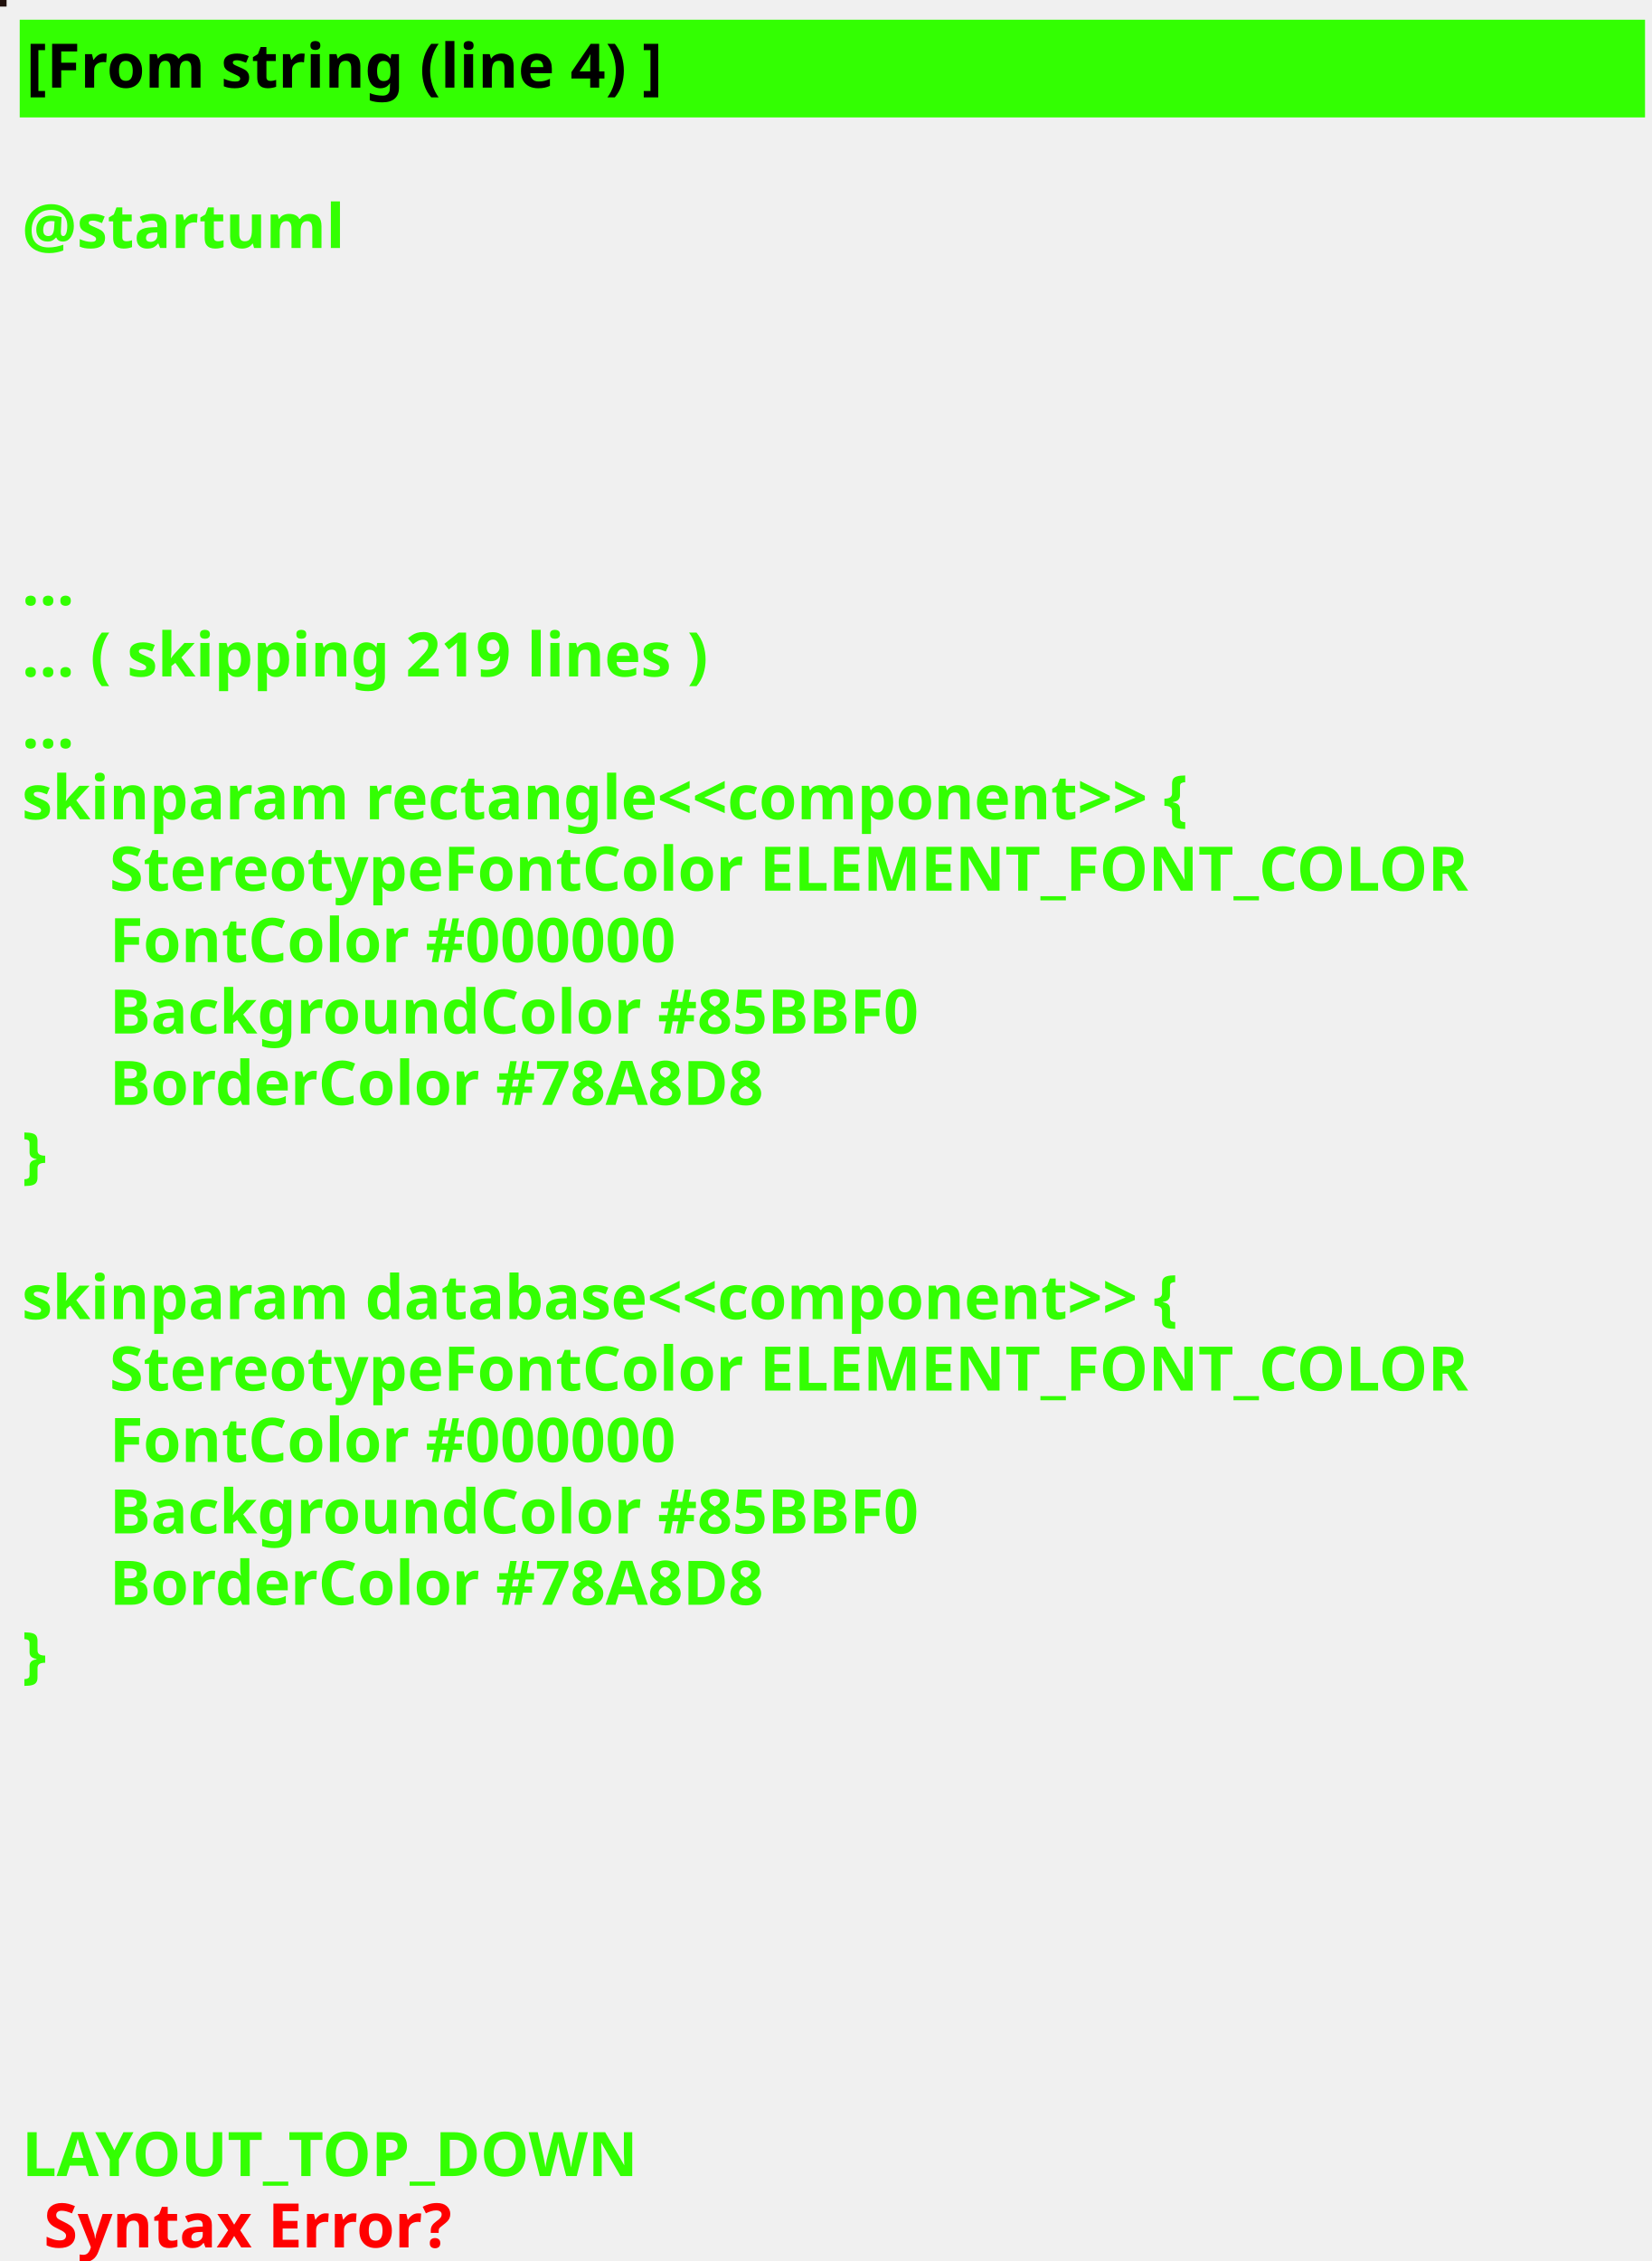
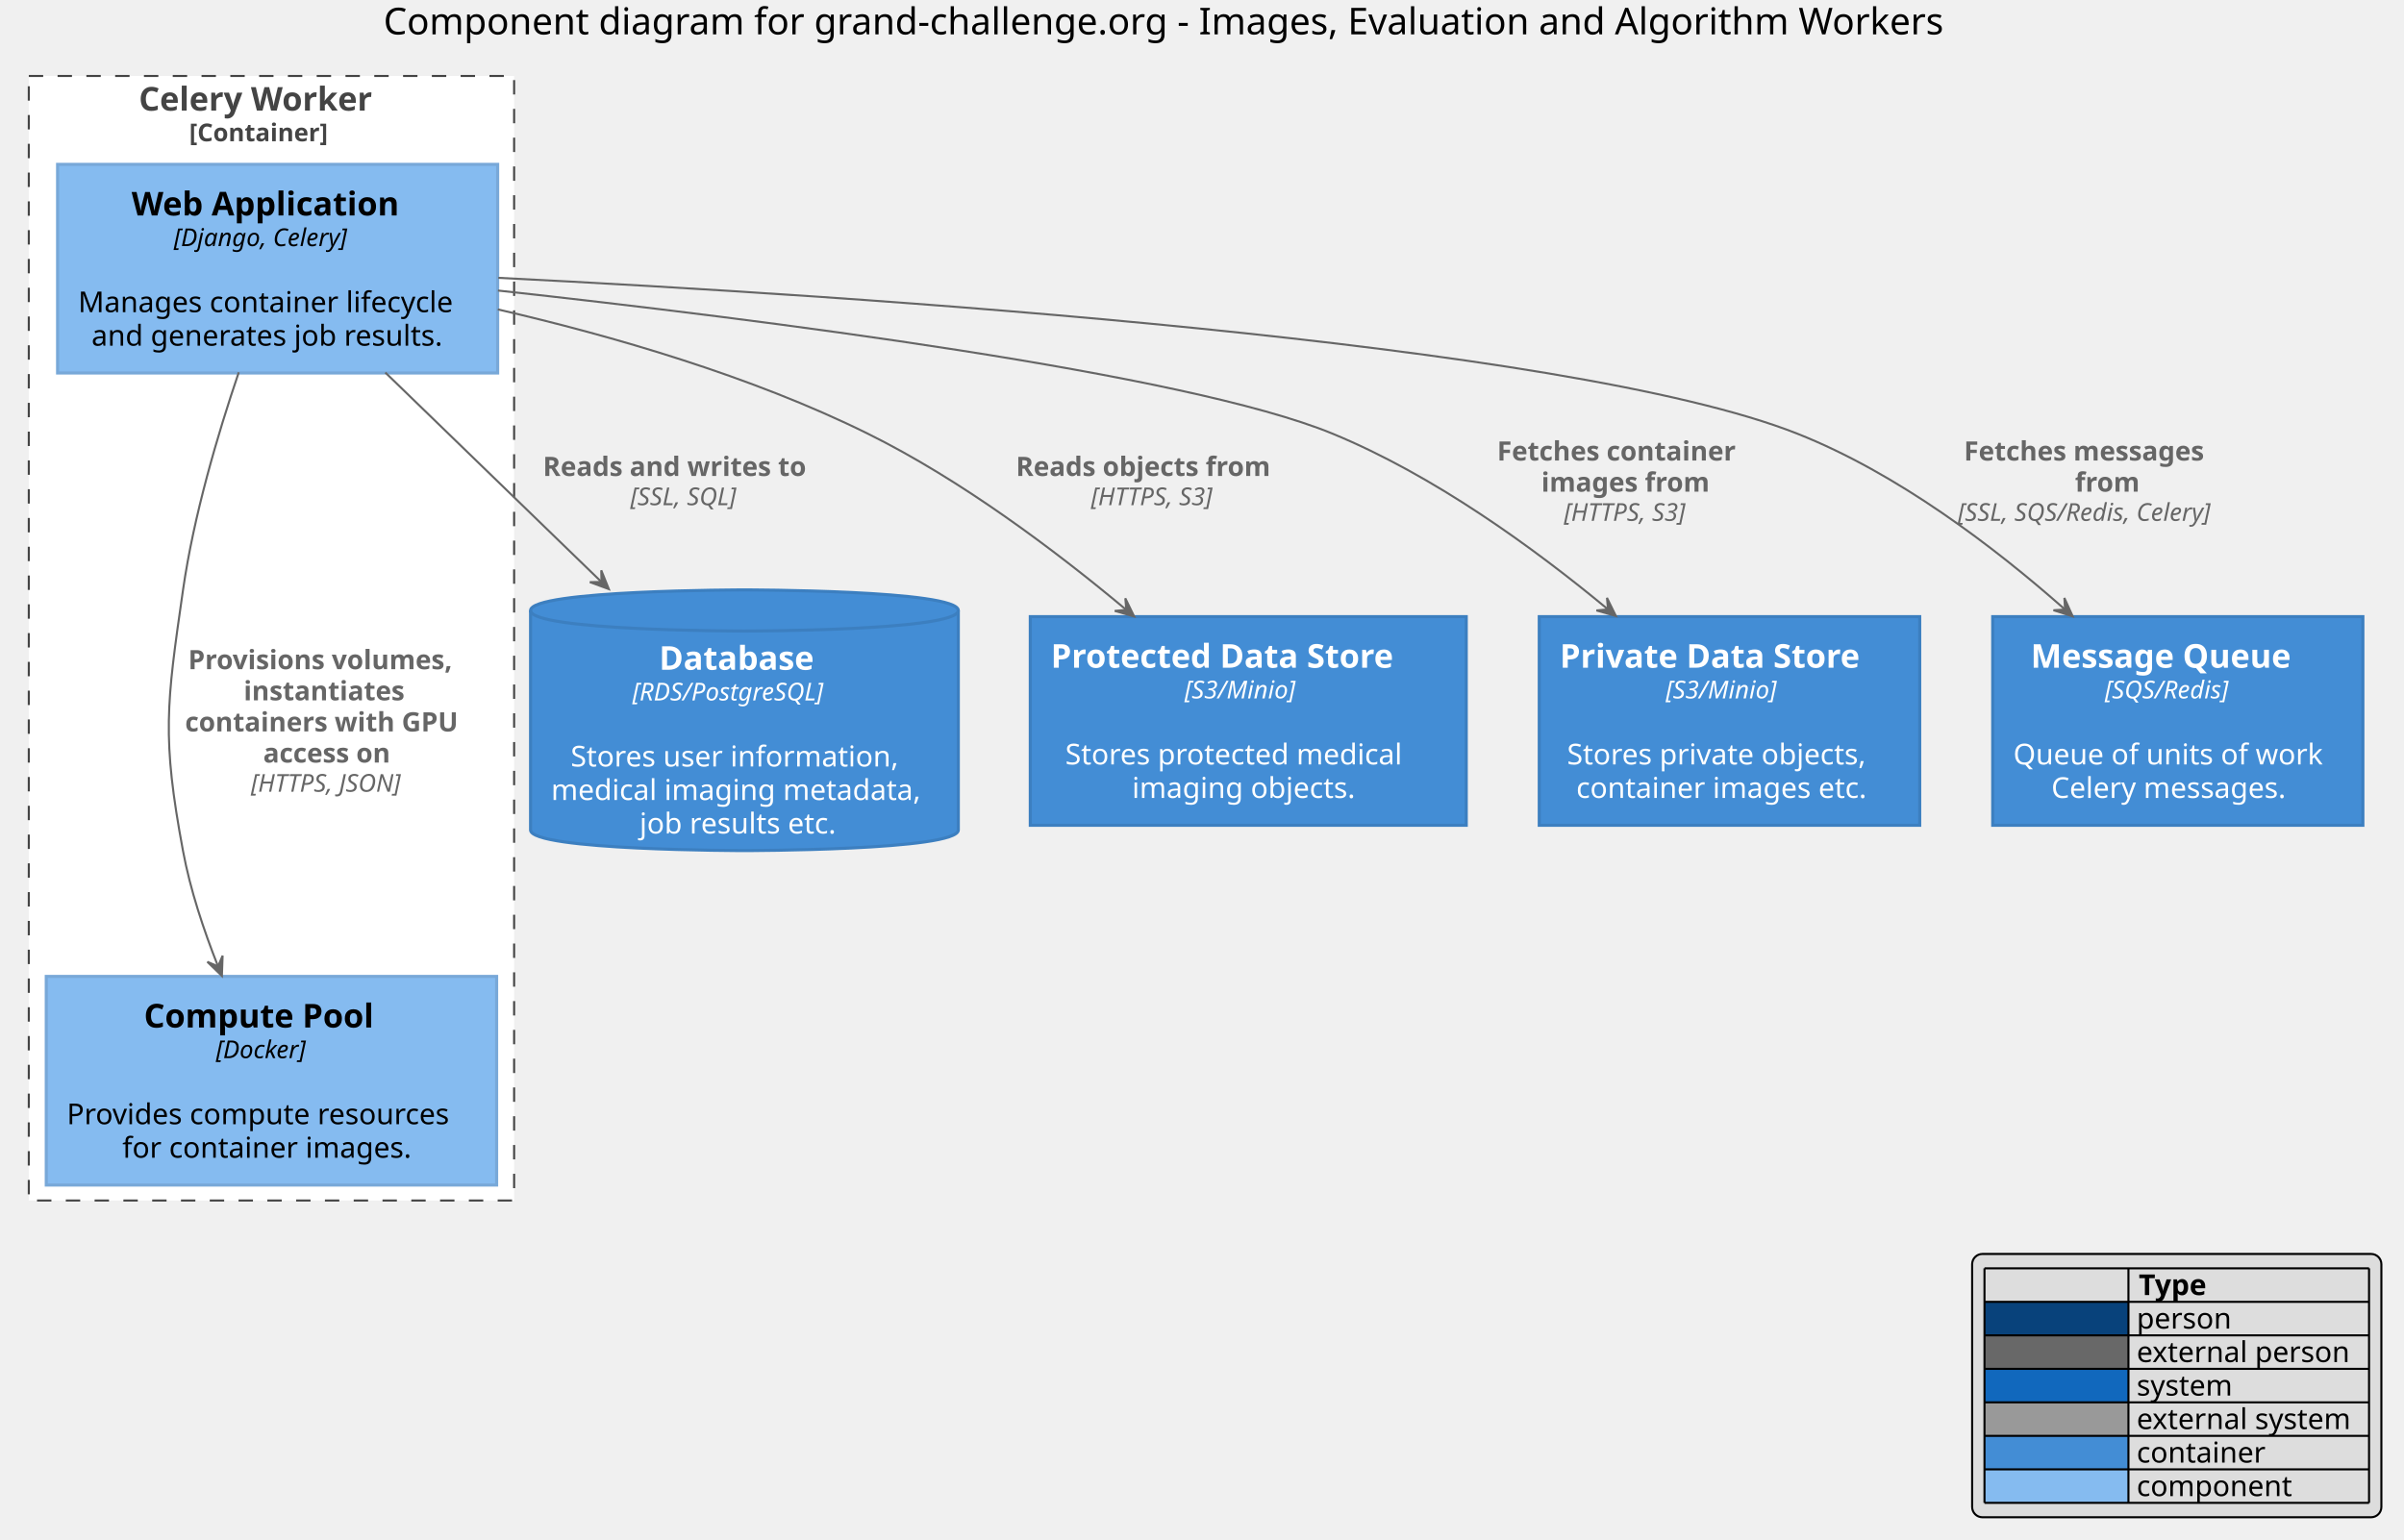
- <svg xmlns="http://www.w3.org/2000/svg" contentScriptType="application/ecmascript" contentStyleType="text/css" height="516px" preserveAspectRatio="none" style="width:377px;height:516px;background:#000000;" version="1.1" viewBox="0 0 377 516" width="377px" zoomAndPan="magnify">
+ <svg xmlns="http://www.w3.org/2000/svg" contentScriptType="application/ecmascript" contentStyleType="text/css" height="749px" preserveAspectRatio="none" style="width:1169px;height:749px;" version="1.1" viewBox="0 0 1169 749" width="1169px" zoomAndPan="magnify">
  <defs />
  <g>
-     <rect fill="#20110C" height="1" style="stroke: #20110C; stroke-width: 1.0;" width="1" x="0" y="0" />
-     <rect fill="#33FF02" height="21.297" style="stroke: #33FF02; stroke-width: 1.0;" width="370" x="5" y="5" />
-     <text fill="#000000" font-family="sans-serif" font-size="14" font-weight="bold" lengthAdjust="spacingAndGlyphs" textLength="168" x="6" y="20">[From string (line 4) ]</text>
-     <text fill="#33FF02" font-family="sans-serif" font-size="14" font-weight="bold" lengthAdjust="spacingAndGlyphs" textLength="0" x="10" y="40.297" />
-     <text fill="#33FF02" font-family="sans-serif" font-size="14" font-weight="bold" lengthAdjust="spacingAndGlyphs" textLength="79" x="5" y="56.594">@startuml</text>
-     <text fill="#33FF02" font-family="sans-serif" font-size="14" font-weight="bold" lengthAdjust="spacingAndGlyphs" textLength="0" x="10" y="72.891" />
-     <text fill="#33FF02" font-family="sans-serif" font-size="14" font-weight="bold" lengthAdjust="spacingAndGlyphs" textLength="0" x="10" y="89.188" />
-     <text fill="#33FF02" font-family="sans-serif" font-size="14" font-weight="bold" lengthAdjust="spacingAndGlyphs" textLength="0" x="10" y="105.484" />
-     <text fill="#33FF02" font-family="sans-serif" font-size="14" font-weight="bold" lengthAdjust="spacingAndGlyphs" textLength="0" x="10" y="121.781" />
-     <text fill="#33FF02" font-family="sans-serif" font-size="14" font-weight="bold" lengthAdjust="spacingAndGlyphs" textLength="15" x="5" y="138.078">...</text>
-     <text fill="#33FF02" font-family="sans-serif" font-size="14" font-weight="bold" lengthAdjust="spacingAndGlyphs" textLength="185" x="5" y="154.375">... ( skipping 219 lines )</text>
-     <text fill="#33FF02" font-family="sans-serif" font-size="14" font-weight="bold" lengthAdjust="spacingAndGlyphs" textLength="15" x="5" y="170.672">...</text>
-     <text fill="#33FF02" font-family="sans-serif" font-size="14" font-weight="bold" lengthAdjust="spacingAndGlyphs" textLength="313" x="5" y="186.969">skinparam rectangle&lt;&lt;component&gt;&gt; {</text>
-     <text fill="#33FF02" font-family="sans-serif" font-size="14" font-weight="bold" lengthAdjust="spacingAndGlyphs" textLength="350" x="25" y="203.266">StereotypeFontColor ELEMENT_FONT_COLOR</text>
-     <text fill="#33FF02" font-family="sans-serif" font-size="14" font-weight="bold" lengthAdjust="spacingAndGlyphs" textLength="154" x="25" y="219.562">FontColor #000000</text>
-     <text fill="#33FF02" font-family="sans-serif" font-size="14" font-weight="bold" lengthAdjust="spacingAndGlyphs" textLength="212" x="25" y="235.859">BackgroundColor #85BBF0</text>
-     <text fill="#33FF02" font-family="sans-serif" font-size="14" font-weight="bold" lengthAdjust="spacingAndGlyphs" textLength="175" x="25" y="252.156">BorderColor #78A8D8</text>
-     <text fill="#33FF02" font-family="sans-serif" font-size="14" font-weight="bold" lengthAdjust="spacingAndGlyphs" textLength="10" x="5" y="268.453">}</text>
-     <text fill="#33FF02" font-family="sans-serif" font-size="14" font-weight="bold" lengthAdjust="spacingAndGlyphs" textLength="0" x="10" y="284.75" />
-     <text fill="#33FF02" font-family="sans-serif" font-size="14" font-weight="bold" lengthAdjust="spacingAndGlyphs" textLength="310" x="5" y="301.047">skinparam database&lt;&lt;component&gt;&gt; {</text>
-     <text fill="#33FF02" font-family="sans-serif" font-size="14" font-weight="bold" lengthAdjust="spacingAndGlyphs" textLength="350" x="25" y="317.344">StereotypeFontColor ELEMENT_FONT_COLOR</text>
-     <text fill="#33FF02" font-family="sans-serif" font-size="14" font-weight="bold" lengthAdjust="spacingAndGlyphs" textLength="154" x="25" y="333.641">FontColor #000000</text>
-     <text fill="#33FF02" font-family="sans-serif" font-size="14" font-weight="bold" lengthAdjust="spacingAndGlyphs" textLength="212" x="25" y="349.938">BackgroundColor #85BBF0</text>
-     <text fill="#33FF02" font-family="sans-serif" font-size="14" font-weight="bold" lengthAdjust="spacingAndGlyphs" textLength="175" x="25" y="366.234">BorderColor #78A8D8</text>
-     <text fill="#33FF02" font-family="sans-serif" font-size="14" font-weight="bold" lengthAdjust="spacingAndGlyphs" textLength="10" x="5" y="382.531">}</text>
-     <text fill="#33FF02" font-family="sans-serif" font-size="14" font-weight="bold" lengthAdjust="spacingAndGlyphs" textLength="0" x="10" y="398.828" />
-     <text fill="#33FF02" font-family="sans-serif" font-size="14" font-weight="bold" lengthAdjust="spacingAndGlyphs" textLength="0" x="10" y="415.125" />
-     <text fill="#33FF02" font-family="sans-serif" font-size="14" font-weight="bold" lengthAdjust="spacingAndGlyphs" textLength="0" x="10" y="431.422" />
-     <text fill="#33FF02" font-family="sans-serif" font-size="14" font-weight="bold" lengthAdjust="spacingAndGlyphs" textLength="0" x="10" y="447.719" />
-     <text fill="#33FF02" font-family="sans-serif" font-size="14" font-weight="bold" lengthAdjust="spacingAndGlyphs" textLength="0" x="10" y="464.016" />
-     <text fill="#33FF02" font-family="sans-serif" font-size="14" font-weight="bold" lengthAdjust="spacingAndGlyphs" textLength="0" x="10" y="480.312" />
-     <text fill="#33FF02" font-family="sans-serif" font-size="14" font-weight="bold" lengthAdjust="spacingAndGlyphs" textLength="158" x="5" y="496.609">LAYOUT_TOP_DOWN</text>
-     <text fill="#FF0000" font-family="sans-serif" font-size="14" font-weight="bold" lengthAdjust="spacingAndGlyphs" textLength="106" x="10" y="512.906">Syntax Error?</text>
+     <text fill="#000000" font-family="sans-serif" font-size="18" lengthAdjust="spacingAndGlyphs" textLength="794" x="186.5" y="16.708">Component diagram for grand-challenge.org - Images, Evaluation and Algorithm Workers</text>
+     <rect fill="#FFFFFF" height="547" style="stroke: #444444; stroke-width: 1.0; stroke-dasharray: 7.0,7.0;" width="236" x="14" y="36.953" />
+     <text fill="#444444" font-family="sans-serif" font-size="16" font-weight="bold" lengthAdjust="spacingAndGlyphs" textLength="129" x="67.5" y="53.805">Celery Worker</text>
+     <text fill="#444444" font-family="sans-serif" font-size="12" font-weight="bold" lengthAdjust="spacingAndGlyphs" textLength="80" x="92" y="68.717">[Container]</text>
+     <rect fill="#85BBF0" height="101.484" style="stroke: #78A8D8; stroke-width: 1.5;" width="214" x="28" y="79.953" />
+     <text fill="#000000" font-family="sans-serif" font-size="16" font-weight="bold" lengthAdjust="spacingAndGlyphs" textLength="142" x="64" y="104.805">Web Application</text>
+     <text fill="#000000" font-family="sans-serif" font-size="12" font-style="italic" lengthAdjust="spacingAndGlyphs" textLength="101" x="84.5" y="119.717">[Django, Celery]</text>
+     <text fill="#000000" font-family="sans-serif" font-size="14" lengthAdjust="spacingAndGlyphs" textLength="0" x="137" y="135.542" />
+     <text fill="#000000" font-family="sans-serif" font-size="14" lengthAdjust="spacingAndGlyphs" textLength="190" x="38" y="151.839">Manages container lifecycle</text>
+     <text fill="#000000" font-family="sans-serif" font-size="14" lengthAdjust="spacingAndGlyphs" textLength="181" x="44.5" y="168.136">and generates job results.</text>
+     <rect fill="#85BBF0" height="101.484" style="stroke: #78A8D8; stroke-width: 1.5;" width="219" x="22.5" y="474.953" />
+     <text fill="#000000" font-family="sans-serif" font-size="16" font-weight="bold" lengthAdjust="spacingAndGlyphs" textLength="124" x="70" y="499.805">Compute Pool</text>
+     <text fill="#000000" font-family="sans-serif" font-size="12" font-style="italic" lengthAdjust="spacingAndGlyphs" textLength="54" x="105" y="514.717">[Docker]</text>
+     <text fill="#000000" font-family="sans-serif" font-size="14" lengthAdjust="spacingAndGlyphs" textLength="0" x="134" y="530.542" />
+     <text fill="#000000" font-family="sans-serif" font-size="14" lengthAdjust="spacingAndGlyphs" textLength="199" x="32.5" y="546.839">Provides compute resources</text>
+     <text fill="#000000" font-family="sans-serif" font-size="14" lengthAdjust="spacingAndGlyphs" textLength="145" x="59.5" y="563.136">for container images.</text>
+     <path d="M258,296.953 C258,286.953 362,286.953 362,286.953 C362,286.953 466,286.953 466,296.953 L466,403.734 C466,413.734 362,413.734 362,413.734 C362,413.734 258,413.734 258,403.734 L258,296.953 " fill="#438DD5" style="stroke: #3C7FC0; stroke-width: 1.5;" />
+     <path d="M258,296.953 C258,306.953 362,306.953 362,306.953 C362,306.953 466,306.953 466,296.953 " fill="none" style="stroke: #3C7FC0; stroke-width: 1.5;" />
+     <text fill="#FFFFFF" font-family="sans-serif" font-size="16" font-weight="bold" lengthAdjust="spacingAndGlyphs" textLength="83" x="320.5" y="325.805">Database</text>
+     <text fill="#FFFFFF" font-family="sans-serif" font-size="12" font-style="italic" lengthAdjust="spacingAndGlyphs" textLength="109" x="307.5" y="340.717">[RDS/PostgreSQL]</text>
+     <text fill="#FFFFFF" font-family="sans-serif" font-size="14" lengthAdjust="spacingAndGlyphs" textLength="0" x="364" y="356.542" />
+     <text fill="#FFFFFF" font-family="sans-serif" font-size="14" lengthAdjust="spacingAndGlyphs" textLength="165" x="277.5" y="372.839">Stores user information,</text>
+     <text fill="#FFFFFF" font-family="sans-serif" font-size="14" lengthAdjust="spacingAndGlyphs" textLength="184" x="268" y="389.136">medical imaging metadata,</text>
+     <text fill="#FFFFFF" font-family="sans-serif" font-size="14" lengthAdjust="spacingAndGlyphs" textLength="102" x="311" y="405.433">job results etc.</text>
+     <rect fill="#438DD5" height="101.484" style="stroke: #3C7FC0; stroke-width: 1.5;" width="212" x="501" y="299.953" />
+     <text fill="#FFFFFF" font-family="sans-serif" font-size="16" font-weight="bold" lengthAdjust="spacingAndGlyphs" textLength="192" x="511" y="324.805">Protected Data Store</text>
+     <text fill="#FFFFFF" font-family="sans-serif" font-size="12" font-style="italic" lengthAdjust="spacingAndGlyphs" textLength="62" x="576" y="339.717">[S3/Minio]</text>
+     <text fill="#FFFFFF" font-family="sans-serif" font-size="14" lengthAdjust="spacingAndGlyphs" textLength="0" x="609" y="355.542" />
+     <text fill="#FFFFFF" font-family="sans-serif" font-size="14" lengthAdjust="spacingAndGlyphs" textLength="174" x="518" y="371.839">Stores protected medical</text>
+     <text fill="#FFFFFF" font-family="sans-serif" font-size="14" lengthAdjust="spacingAndGlyphs" textLength="113" x="550.5" y="388.136">imaging objects.</text>
+     <rect fill="#438DD5" height="101.484" style="stroke: #3C7FC0; stroke-width: 1.5;" width="185" x="748.5" y="299.953" />
+     <text fill="#FFFFFF" font-family="sans-serif" font-size="16" font-weight="bold" lengthAdjust="spacingAndGlyphs" textLength="165" x="758.5" y="324.805">Private Data Store</text>
+     <text fill="#FFFFFF" font-family="sans-serif" font-size="12" font-style="italic" lengthAdjust="spacingAndGlyphs" textLength="62" x="810" y="339.717">[S3/Minio]</text>
+     <text fill="#FFFFFF" font-family="sans-serif" font-size="14" lengthAdjust="spacingAndGlyphs" textLength="0" x="843" y="355.542" />
+     <text fill="#FFFFFF" font-family="sans-serif" font-size="14" lengthAdjust="spacingAndGlyphs" textLength="154" x="762" y="371.839">Stores private objects,</text>
+     <text fill="#FFFFFF" font-family="sans-serif" font-size="14" lengthAdjust="spacingAndGlyphs" textLength="149" x="766.5" y="388.136">container images etc.</text>
+     <rect fill="#438DD5" height="101.484" style="stroke: #3C7FC0; stroke-width: 1.5;" width="180" x="969" y="299.953" />
+     <text fill="#FFFFFF" font-family="sans-serif" font-size="16" font-weight="bold" lengthAdjust="spacingAndGlyphs" textLength="143" x="987.5" y="324.805">Message Queue</text>
+     <text fill="#FFFFFF" font-family="sans-serif" font-size="12" font-style="italic" lengthAdjust="spacingAndGlyphs" textLength="71" x="1023.5" y="339.717">[SQS/Redis]</text>
+     <text fill="#FFFFFF" font-family="sans-serif" font-size="14" lengthAdjust="spacingAndGlyphs" textLength="0" x="1061" y="355.542" />
+     <text fill="#FFFFFF" font-family="sans-serif" font-size="14" lengthAdjust="spacingAndGlyphs" textLength="156" x="979" y="371.839">Queue of units of work</text>
+     <text fill="#FFFFFF" font-family="sans-serif" font-size="14" lengthAdjust="spacingAndGlyphs" textLength="123" x="997.5" y="388.136">Celery messages.</text>
+     <path d="M242.316,135.138 C418.75,144.005 761.744,166.468 874,210.953 C922.513,230.178 969.365,265.741 1003.781,296.147 " fill="none" id="gc_algorithm_worker-&gt;message_queue" style="stroke: #666666; stroke-width: 1.0;" />
+     <polygon fill="#666666" points="1007.916,299.828,1003.854,290.856,1004.182,296.503,998.534,296.831,1007.916,299.828" style="stroke: #666666; stroke-width: 1.0;" />
+     <text fill="#666666" font-family="sans-serif" font-size="13" font-weight="bold" lengthAdjust="spacingAndGlyphs" textLength="138" x="955" y="224.02">Fetches messages</text>
+     <text fill="#666666" font-family="sans-serif" font-size="13" font-weight="bold" lengthAdjust="spacingAndGlyphs" textLength="35" x="1009" y="239.153">from</text>
+     <text fill="#666666" font-family="sans-serif" font-size="12" font-style="italic" lengthAdjust="spacingAndGlyphs" textLength="149" x="952" y="253.357">[SSL, SQS/Redis, Celery]</text>
+     <path d="M187.363,181.202 C218.567,211.443 258.559,250.202 292.396,282.996 " fill="none" id="gc_algorithm_worker-&gt;postgres" style="stroke: #666666; stroke-width: 1.0;" />
+     <polygon fill="#666666" points="296.07,286.556,292.391,277.42,292.48,283.076,286.824,283.165,296.07,286.556" style="stroke: #666666; stroke-width: 1.0;" />
+     <text fill="#666666" font-family="sans-serif" font-size="13" font-weight="bold" lengthAdjust="spacingAndGlyphs" textLength="149" x="264" y="231.52">Reads and writes to</text>
+     <text fill="#666666" font-family="sans-serif" font-size="12" font-style="italic" lengthAdjust="spacingAndGlyphs" textLength="64" x="306.5" y="245.725">[SSL, SQL]</text>
+     <path d="M242.136,141.32 C370.281,155.349 576.47,181.487 648,210.953 C697.239,231.237 745.788,266.425 781.877,296.384 " fill="none" id="gc_algorithm_worker-&gt;private_s3" style="stroke: #666666; stroke-width: 1.0;" />
+     <polygon fill="#666666" points="785.772,299.637,781.429,290.797,781.934,296.432,776.3,296.937,785.772,299.637" style="stroke: #666666; stroke-width: 1.0;" />
+     <text fill="#666666" font-family="sans-serif" font-size="13" font-weight="bold" lengthAdjust="spacingAndGlyphs" textLength="132" x="728" y="224.02">Fetches container</text>
+     <text fill="#666666" font-family="sans-serif" font-size="13" font-weight="bold" lengthAdjust="spacingAndGlyphs" textLength="94" x="749.5" y="239.153">images from</text>
+     <text fill="#666666" font-family="sans-serif" font-size="12" font-style="italic" lengthAdjust="spacingAndGlyphs" textLength="72" x="760.5" y="253.357">[HTTPS, S3]</text>
+     <path d="M242.078,150.503 C297.589,163.342 365.422,182.938 422,210.953 C467.379,233.423 512.862,267.526 547.375,296.387 " fill="none" id="gc_algorithm_worker-&gt;protected_s3" style="stroke: #666666; stroke-width: 1.0;" />
+     <polygon fill="#666666" points="551.528,299.88,547.214,291.026,547.701,296.662,542.066,297.149,551.528,299.88" style="stroke: #666666; stroke-width: 1.0;" />
+     <text fill="#666666" font-family="sans-serif" font-size="13" font-weight="bold" lengthAdjust="spacingAndGlyphs" textLength="145" x="494" y="231.52">Reads objects from</text>
+     <text fill="#666666" font-family="sans-serif" font-size="12" font-style="italic" lengthAdjust="spacingAndGlyphs" textLength="72" x="530.5" y="245.725">[HTTPS, S3]</text>
+     <path d="M116.112,181.089 C105.844,211.337 94.204,250.793 89,286.953 C80.959,342.822 78.671,358.462 89,413.953 C92.488,432.69 99.01,452.338 105.939,469.829 " fill="none" id="gc_algorithm_worker-&gt;docker" style="stroke: #666666; stroke-width: 1.0;" />
+     <polygon fill="#666666" points="107.901,474.703,108.249,464.86,106.034,470.065,100.829,467.849,107.901,474.703" style="stroke: #666666; stroke-width: 1.0;" />
+     <text fill="#666666" font-family="sans-serif" font-size="13" font-weight="bold" lengthAdjust="spacingAndGlyphs" textLength="146" x="91.5" y="325.52">Provisions volumes,</text>
+     <text fill="#666666" font-family="sans-serif" font-size="13" font-weight="bold" lengthAdjust="spacingAndGlyphs" textLength="87" x="118.5" y="340.653">instantiates</text>
+     <text fill="#666666" font-family="sans-serif" font-size="13" font-weight="bold" lengthAdjust="spacingAndGlyphs" textLength="149" x="90" y="355.786">containers with GPU</text>
+     <text fill="#666666" font-family="sans-serif" font-size="13" font-weight="bold" lengthAdjust="spacingAndGlyphs" textLength="73" x="128" y="370.918">access on</text>
+     <text fill="#666666" font-family="sans-serif" font-size="12" font-style="italic" lengthAdjust="spacingAndGlyphs" textLength="85" x="122" y="385.123">[HTTPS, JSON]</text>
+     <rect fill="#DDDDDD" height="128.078" rx="5" ry="5" style="stroke: #000000; stroke-width: 1.0;" width="199" x="959" y="609.953" />
+     <text fill="#000000" font-family="sans-serif" font-size="14" font-weight="bold" lengthAdjust="spacingAndGlyphs" textLength="0" x="1035" y="629.948" />
+     <text fill="#000000" font-family="sans-serif" font-size="14" font-weight="bold" lengthAdjust="spacingAndGlyphs" textLength="39" x="1040" y="629.948">Type</text>
+     <rect fill="#08427B" height="16.297" style="stroke: none; stroke-width: 1.0;" width="70" x="965" y="633.25" />
+     <text fill="#000000" font-family="sans-serif" font-size="14" lengthAdjust="spacingAndGlyphs" textLength="0" x="989" y="646.245" />
+     <text fill="#000000" font-family="sans-serif" font-size="14" lengthAdjust="spacingAndGlyphs" textLength="49" x="1039" y="646.245">person</text>
+     <rect fill="#686868" height="16.297" style="stroke: none; stroke-width: 1.0;" width="70" x="965" y="649.547" />
+     <text fill="#000000" font-family="sans-serif" font-size="14" lengthAdjust="spacingAndGlyphs" textLength="0" x="989" y="662.542" />
+     <text fill="#000000" font-family="sans-serif" font-size="14" lengthAdjust="spacingAndGlyphs" textLength="108" x="1039" y="662.542">external person</text>
+     <rect fill="#1168BD" height="16.297" style="stroke: none; stroke-width: 1.0;" width="70" x="965" y="665.844" />
+     <text fill="#000000" font-family="sans-serif" font-size="14" lengthAdjust="spacingAndGlyphs" textLength="0" x="977" y="678.839" />
+     <text fill="#000000" font-family="sans-serif" font-size="14" lengthAdjust="spacingAndGlyphs" textLength="50" x="1039" y="678.839">system</text>
+     <rect fill="#999999" height="16.297" style="stroke: none; stroke-width: 1.0;" width="70" x="965" y="682.141" />
+     <text fill="#000000" font-family="sans-serif" font-size="14" lengthAdjust="spacingAndGlyphs" textLength="0" x="989" y="695.136" />
+     <text fill="#000000" font-family="sans-serif" font-size="14" lengthAdjust="spacingAndGlyphs" textLength="109" x="1039" y="695.136">external system</text>
+     <rect fill="#438DD5" height="16.297" style="stroke: none; stroke-width: 1.0;" width="70" x="965" y="698.438" />
+     <text fill="#000000" font-family="sans-serif" font-size="14" lengthAdjust="spacingAndGlyphs" textLength="0" x="977" y="711.433" />
+     <text fill="#000000" font-family="sans-serif" font-size="14" lengthAdjust="spacingAndGlyphs" textLength="65" x="1039" y="711.433">container</text>
+     <rect fill="#85BBF0" height="16.297" style="stroke: none; stroke-width: 1.0;" width="70" x="965" y="714.734" />
+     <text fill="#000000" font-family="sans-serif" font-size="14" lengthAdjust="spacingAndGlyphs" textLength="0" x="977" y="727.73" />
+     <text fill="#000000" font-family="sans-serif" font-size="14" lengthAdjust="spacingAndGlyphs" textLength="80" x="1039" y="727.73">component</text>
+     <line style="stroke: #000000; stroke-width: 1.0;" x1="965" x2="1152" y1="616.953" y2="616.953" />
+     <line style="stroke: #000000; stroke-width: 1.0;" x1="965" x2="1152" y1="633.25" y2="633.25" />
+     <line style="stroke: #000000; stroke-width: 1.0;" x1="965" x2="1152" y1="649.547" y2="649.547" />
+     <line style="stroke: #000000; stroke-width: 1.0;" x1="965" x2="1152" y1="665.844" y2="665.844" />
+     <line style="stroke: #000000; stroke-width: 1.0;" x1="965" x2="1152" y1="682.141" y2="682.141" />
+     <line style="stroke: #000000; stroke-width: 1.0;" x1="965" x2="1152" y1="698.438" y2="698.438" />
+     <line style="stroke: #000000; stroke-width: 1.0;" x1="965" x2="1152" y1="714.734" y2="714.734" />
+     <line style="stroke: #000000; stroke-width: 1.0;" x1="965" x2="1152" y1="731.031" y2="731.031" />
+     <line style="stroke: #000000; stroke-width: 1.0;" x1="965" x2="965" y1="616.953" y2="731.031" />
+     <line style="stroke: #000000; stroke-width: 1.0;" x1="1035" x2="1035" y1="616.953" y2="731.031" />
+     <line style="stroke: #000000; stroke-width: 1.0;" x1="1152" x2="1152" y1="616.953" y2="731.031" />
  </g>
</svg>
